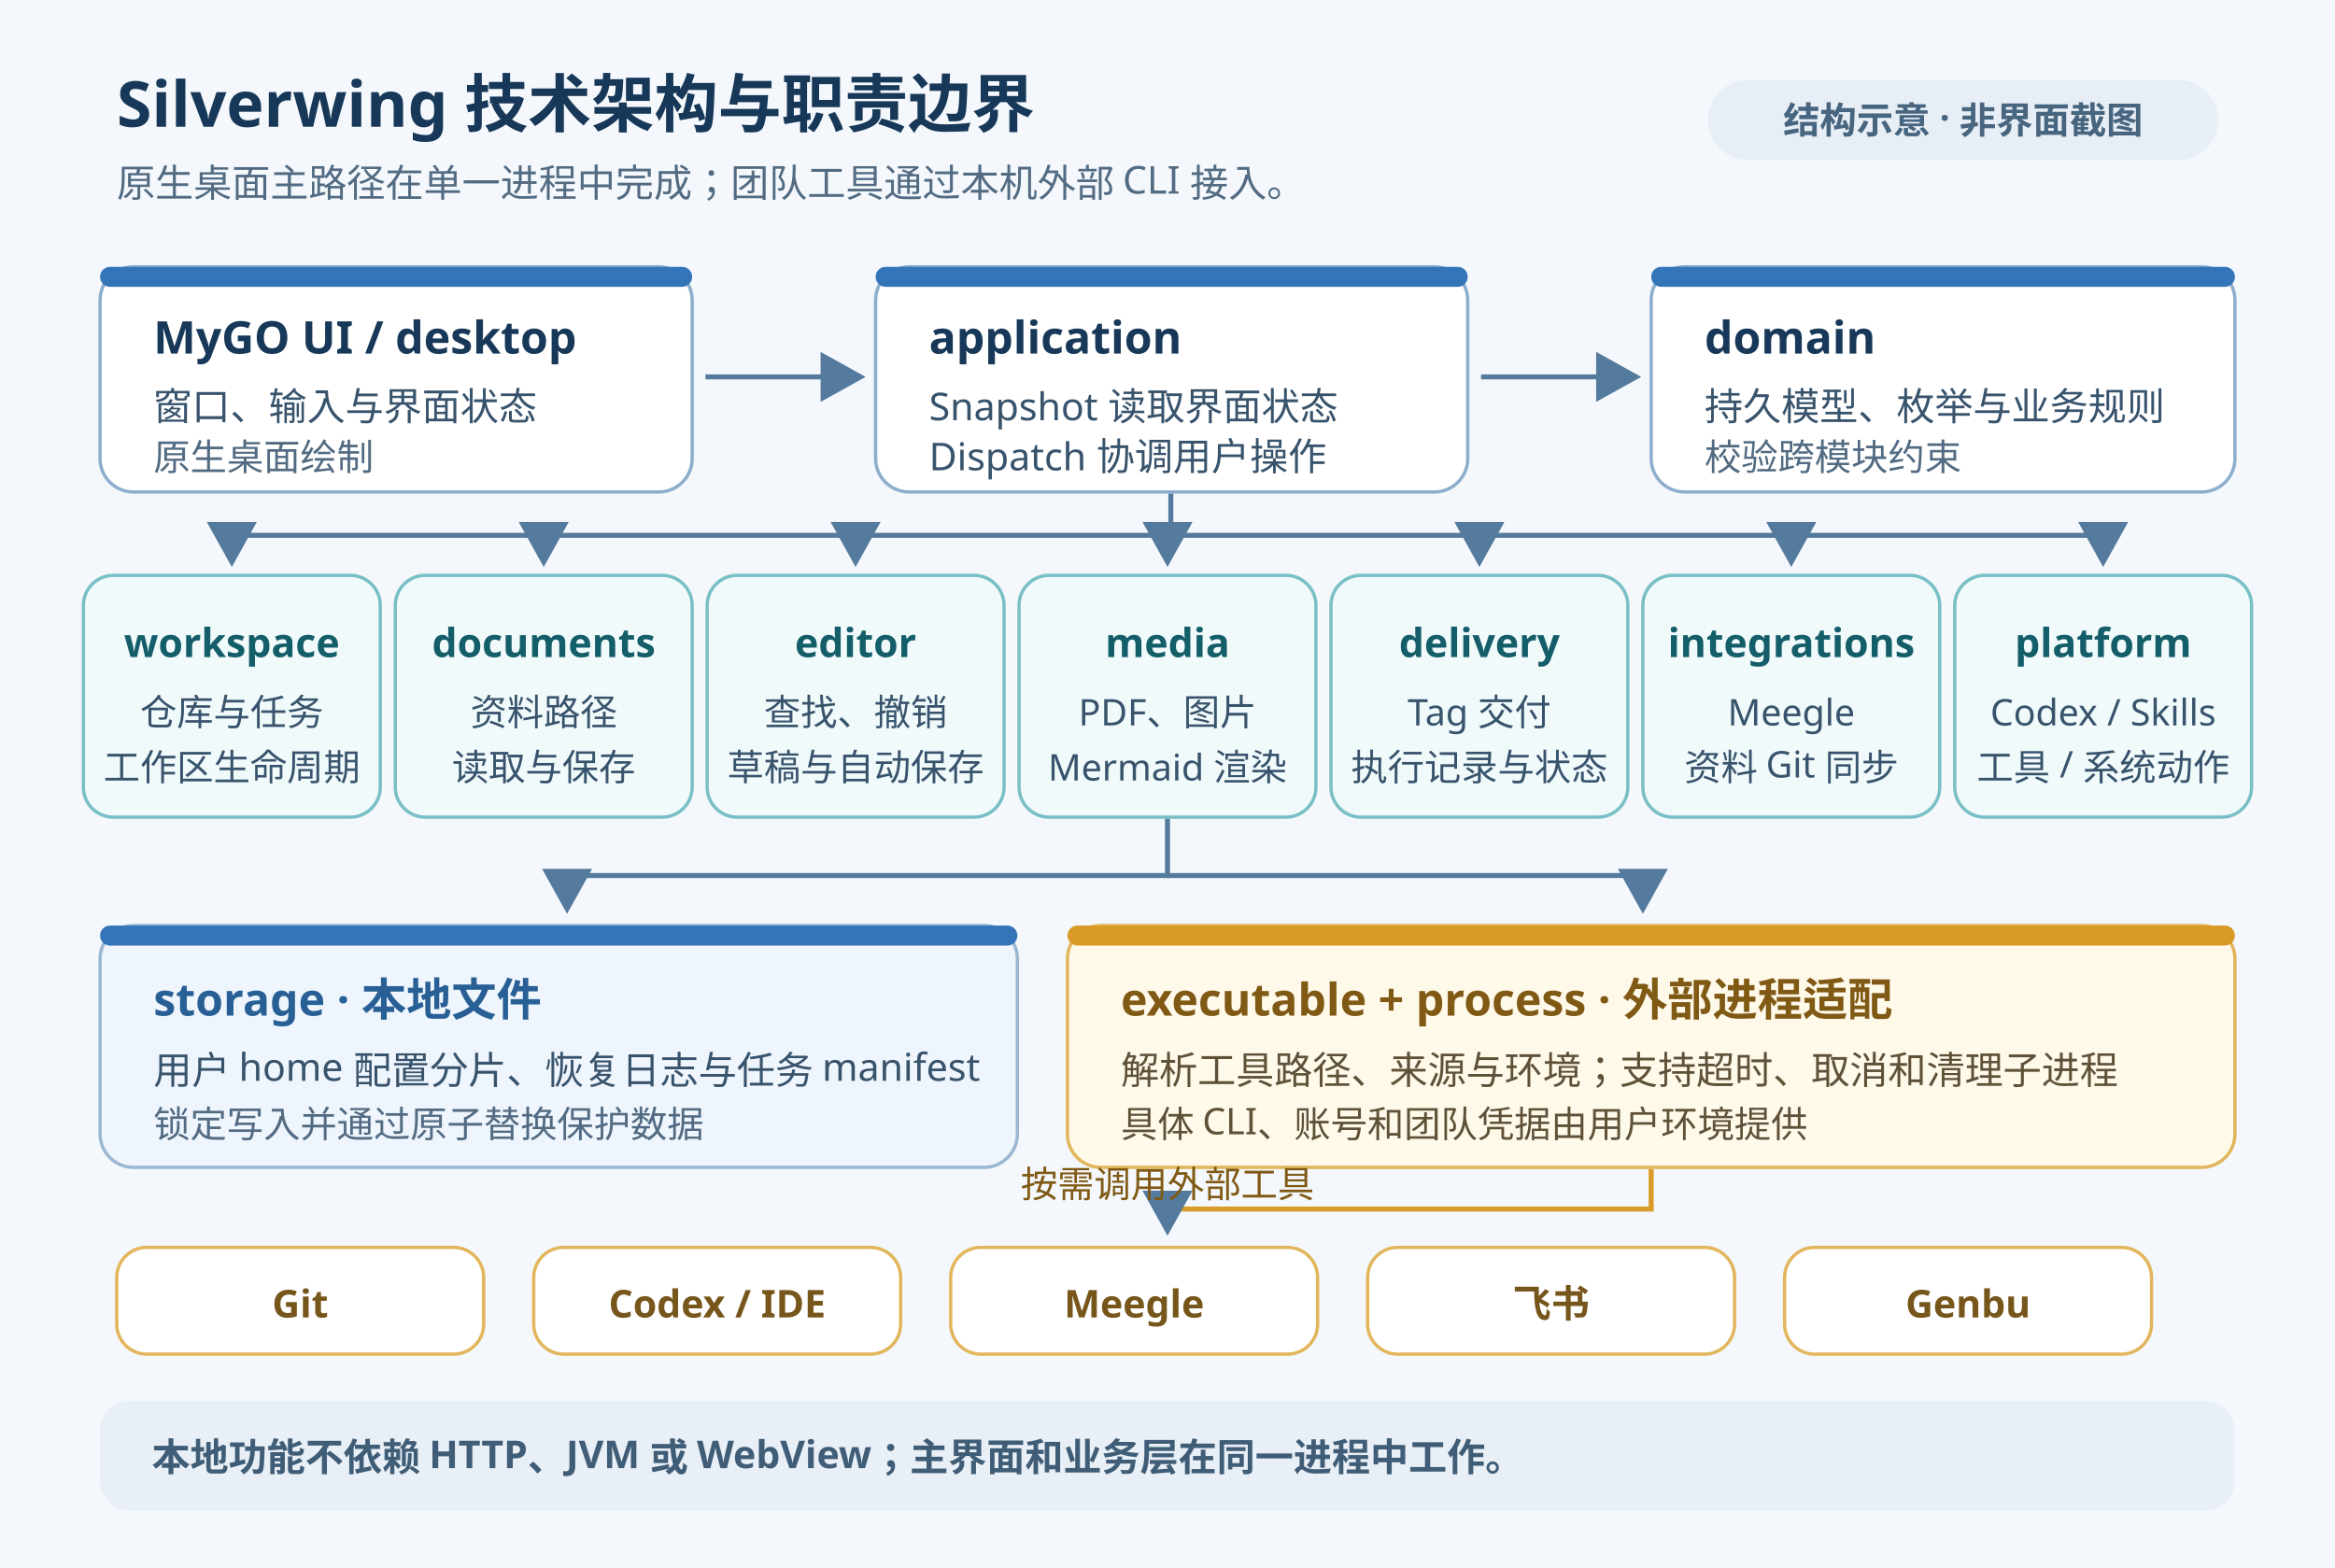
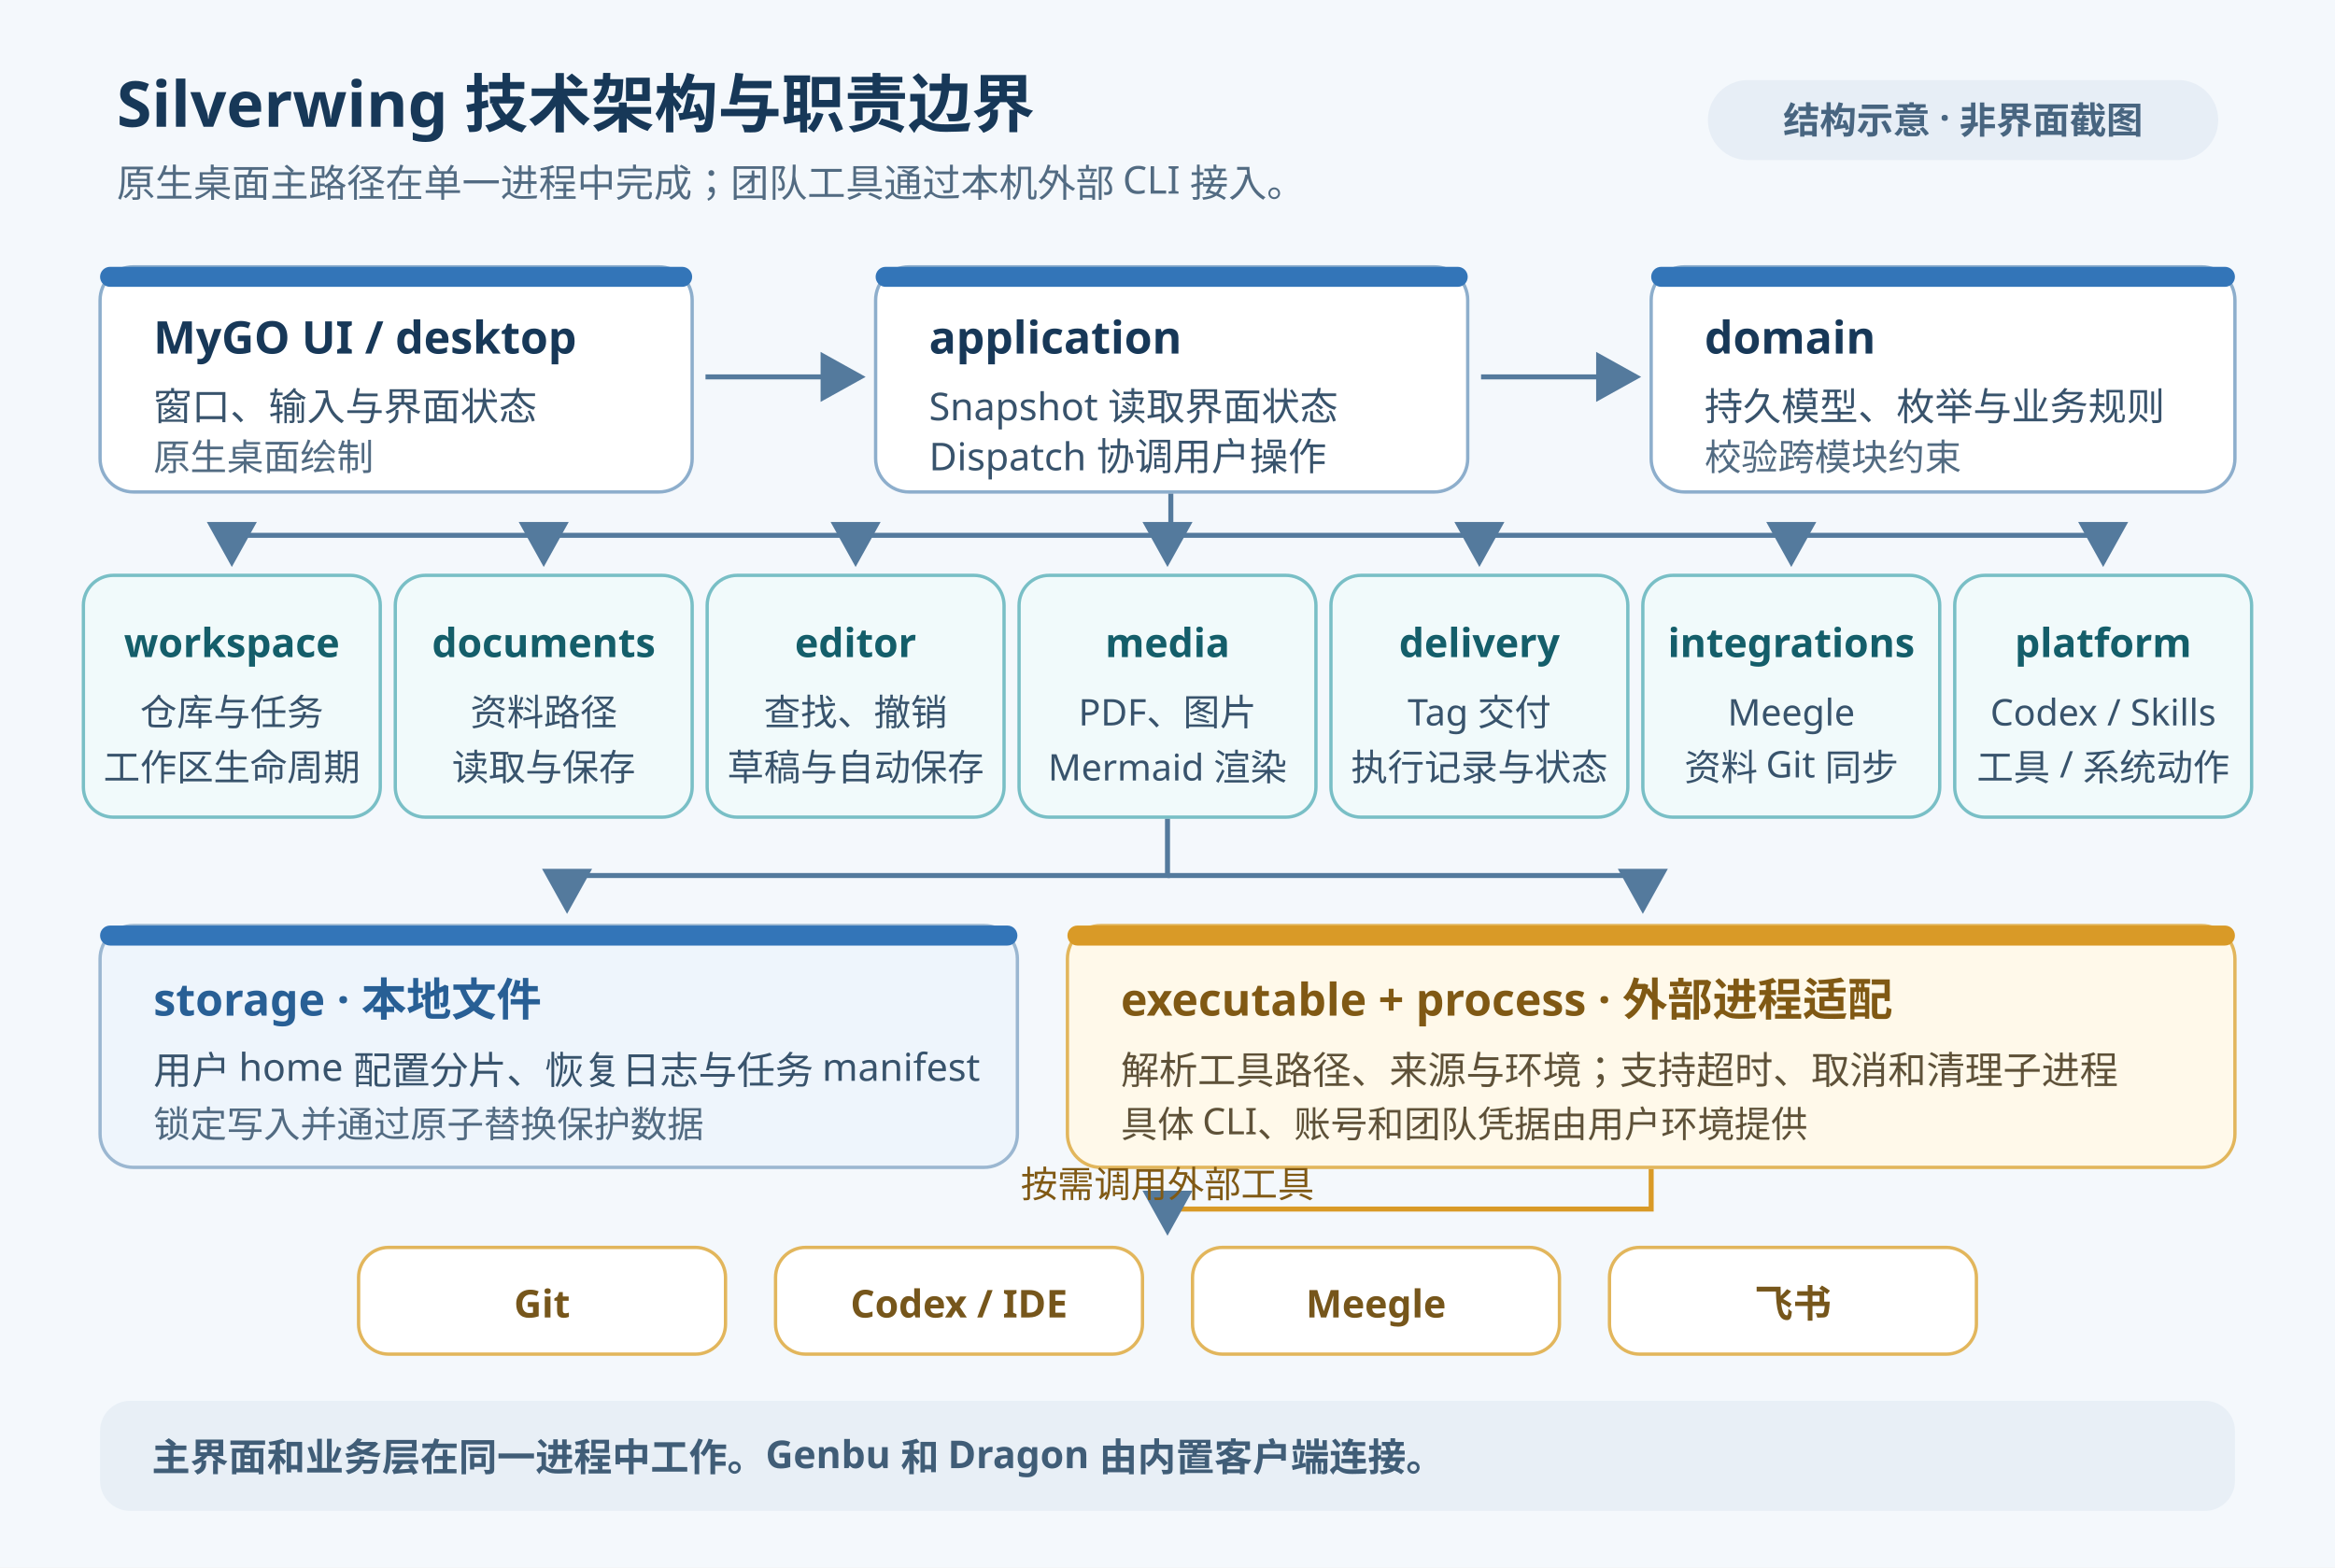
<svg xmlns="http://www.w3.org/2000/svg" viewBox="0 0 1400 940" role="img" aria-labelledby="title desc">
  <defs>
    <marker id="arrow" markerWidth="12" markerHeight="12" refX="9" refY="6" orient="auto">
      <path d="M1 1 L10 6 L1 11 Z" fill="#547A9D" />
    </marker>
    <marker id="arrow-cyan" markerWidth="12" markerHeight="12" refX="9" refY="6" orient="auto">
      <path d="M1 1 L10 6 L1 11 Z" fill="#138A9B" />
    </marker>
  </defs>
  <rect width="1400" height="940" fill="#F4F8FC" />
  <text x="70" y="76" fill="#173858" font-size="38" font-weight="700" font-family="Segoe UI, Microsoft YaHei, sans-serif">Silverwing 技术架构与职责边界</text>
  <text x="70" y="118" fill="#526B82" font-size="23" font-family="Segoe UI, Microsoft YaHei, sans-serif">原生桌面主路径在单一进程中完成；团队工具通过本机外部 CLI 接入。</text>
  <rect x="1024" y="48" width="306" height="48" rx="24" fill="#E7EEF6" />
  <text x="1177" y="80" text-anchor="middle" fill="#486580" font-size="22" font-weight="600" font-family="Segoe UI, Microsoft YaHei, sans-serif">结构示意 · 非界面截图</text>
  <rect x="60" y="160" width="355" height="135" rx="20" fill="#FFFFFF" stroke="#8DAECC" stroke-width="2" />
  <rect x="60" y="160" width="355" height="12" rx="6" fill="#3375B8" />
  <text x="92" y="212" fill="#173858" font-size="27" font-weight="700" font-family="Segoe UI, Microsoft YaHei, sans-serif">MyGO UI / desktop</text>
  <text x="92" y="252" fill="#38536C" font-size="23" font-family="Segoe UI, Microsoft YaHei, sans-serif">窗口、输入与界面状态</text>
  <text x="92" y="282" fill="#526B82" font-size="22" font-family="Segoe UI, Microsoft YaHei, sans-serif">原生桌面绘制</text>
  <path d="M423 226 H516" fill="none" stroke="#547A9D" stroke-width="3" marker-end="url(#arrow)" />
  <rect x="525" y="160" width="355" height="135" rx="20" fill="#FFFFFF" stroke="#8DAECC" stroke-width="2" />
  <rect x="525" y="160" width="355" height="12" rx="6" fill="#3375B8" />
  <text x="557" y="212" fill="#173858" font-size="27" font-weight="700" font-family="Segoe UI, Microsoft YaHei, sans-serif">application</text>
  <text x="557" y="252" fill="#38536C" font-size="23" font-family="Segoe UI, Microsoft YaHei, sans-serif">Snapshot 读取界面状态</text>
  <text x="557" y="282" fill="#38536C" font-size="23" font-family="Segoe UI, Microsoft YaHei, sans-serif">Dispatch 协调用户操作</text>
  <path d="M888 226 H981" fill="none" stroke="#547A9D" stroke-width="3" marker-end="url(#arrow)" />
  <rect x="990" y="160" width="350" height="135" rx="20" fill="#FFFFFF" stroke="#8DAECC" stroke-width="2" />
  <rect x="990" y="160" width="350" height="12" rx="6" fill="#3375B8" />
  <text x="1022" y="212" fill="#173858" font-size="27" font-weight="700" font-family="Segoe UI, Microsoft YaHei, sans-serif">domain</text>
  <text x="1022" y="252" fill="#38536C" font-size="23" font-family="Segoe UI, Microsoft YaHei, sans-serif">持久模型、枚举与业务规则</text>
  <text x="1022" y="282" fill="#526B82" font-size="22" font-family="Segoe UI, Microsoft YaHei, sans-serif">校验跨模块约束</text>
  <path d="M702 296 V321" fill="none" stroke="#547A9D" stroke-width="3" />
  <path d="M139 321 H1261" fill="none" stroke="#547A9D" stroke-width="3" />
  <path d="M139 321 V337" fill="none" stroke="#547A9D" stroke-width="3" marker-end="url(#arrow)" />
  <path d="M326 321 V337" fill="none" stroke="#547A9D" stroke-width="3" marker-end="url(#arrow)" />
  <path d="M513 321 V337" fill="none" stroke="#547A9D" stroke-width="3" marker-end="url(#arrow)" />
  <path d="M700 321 V337" fill="none" stroke="#547A9D" stroke-width="3" marker-end="url(#arrow)" />
  <path d="M887 321 V337" fill="none" stroke="#547A9D" stroke-width="3" marker-end="url(#arrow)" />
  <path d="M1074 321 V337" fill="none" stroke="#547A9D" stroke-width="3" marker-end="url(#arrow)" />
  <path d="M1261 321 V337" fill="none" stroke="#547A9D" stroke-width="3" marker-end="url(#arrow)" />
  <rect x="50" y="345" width="178" height="145" rx="18" fill="#F1FAFB" stroke="#79BFC6" stroke-width="2" />
  <text x="139" y="394" text-anchor="middle" fill="#145E6A" font-size="24" font-weight="700" font-family="Segoe UI, Microsoft YaHei, sans-serif">workspace</text>
  <text x="139" y="435" text-anchor="middle" fill="#38536C" font-size="22" font-family="Segoe UI, Microsoft YaHei, sans-serif">仓库与任务</text>
  <text x="139" y="468" text-anchor="middle" fill="#38536C" font-size="22" font-family="Segoe UI, Microsoft YaHei, sans-serif">工作区生命周期</text>
  <rect x="237" y="345" width="178" height="145" rx="18" fill="#F1FAFB" stroke="#79BFC6" stroke-width="2" />
  <text x="326" y="394" text-anchor="middle" fill="#145E6A" font-size="24" font-weight="700" font-family="Segoe UI, Microsoft YaHei, sans-serif">documents</text>
  <text x="326" y="435" text-anchor="middle" fill="#38536C" font-size="22" font-family="Segoe UI, Microsoft YaHei, sans-serif">资料路径</text>
  <text x="326" y="468" text-anchor="middle" fill="#38536C" font-size="22" font-family="Segoe UI, Microsoft YaHei, sans-serif">读取与保存</text>
  <rect x="424" y="345" width="178" height="145" rx="18" fill="#F1FAFB" stroke="#79BFC6" stroke-width="2" />
  <text x="513" y="394" text-anchor="middle" fill="#145E6A" font-size="24" font-weight="700" font-family="Segoe UI, Microsoft YaHei, sans-serif">editor</text>
  <text x="513" y="435" text-anchor="middle" fill="#38536C" font-size="22" font-family="Segoe UI, Microsoft YaHei, sans-serif">查找、撤销</text>
  <text x="513" y="468" text-anchor="middle" fill="#38536C" font-size="22" font-family="Segoe UI, Microsoft YaHei, sans-serif">草稿与自动保存</text>
  <rect x="611" y="345" width="178" height="145" rx="18" fill="#F1FAFB" stroke="#79BFC6" stroke-width="2" />
  <text x="700" y="394" text-anchor="middle" fill="#145E6A" font-size="24" font-weight="700" font-family="Segoe UI, Microsoft YaHei, sans-serif">media</text>
  <text x="700" y="435" text-anchor="middle" fill="#38536C" font-size="22" font-family="Segoe UI, Microsoft YaHei, sans-serif">PDF、图片</text>
  <text x="700" y="468" text-anchor="middle" fill="#38536C" font-size="22" font-family="Segoe UI, Microsoft YaHei, sans-serif">Mermaid 渲染</text>
  <rect x="798" y="345" width="178" height="145" rx="18" fill="#F1FAFB" stroke="#79BFC6" stroke-width="2" />
  <text x="887" y="394" text-anchor="middle" fill="#145E6A" font-size="24" font-weight="700" font-family="Segoe UI, Microsoft YaHei, sans-serif">delivery</text>
  <text x="887" y="435" text-anchor="middle" fill="#38536C" font-size="22" font-family="Segoe UI, Microsoft YaHei, sans-serif">Tag 交付</text>
  <text x="887" y="468" text-anchor="middle" fill="#38536C" font-size="22" font-family="Segoe UI, Microsoft YaHei, sans-serif">执行记录与状态</text>
  <rect x="985" y="345" width="178" height="145" rx="18" fill="#F1FAFB" stroke="#79BFC6" stroke-width="2" />
  <text x="1074" y="394" text-anchor="middle" fill="#145E6A" font-size="24" font-weight="700" font-family="Segoe UI, Microsoft YaHei, sans-serif">integrations</text>
  <text x="1074" y="435" text-anchor="middle" fill="#38536C" font-size="22" font-family="Segoe UI, Microsoft YaHei, sans-serif">Meegle</text>
  <text x="1074" y="468" text-anchor="middle" fill="#38536C" font-size="22" font-family="Segoe UI, Microsoft YaHei, sans-serif">资料 Git 同步</text>
  <rect x="1172" y="345" width="178" height="145" rx="18" fill="#F1FAFB" stroke="#79BFC6" stroke-width="2" />
  <text x="1261" y="394" text-anchor="middle" fill="#145E6A" font-size="24" font-weight="700" font-family="Segoe UI, Microsoft YaHei, sans-serif">platform</text>
  <text x="1261" y="435" text-anchor="middle" fill="#38536C" font-size="22" font-family="Segoe UI, Microsoft YaHei, sans-serif">Codex / Skills</text>
  <text x="1261" y="468" text-anchor="middle" fill="#38536C" font-size="22" font-family="Segoe UI, Microsoft YaHei, sans-serif">工具 / 系统动作</text>
  <path d="M700 491 V525 H340 V545" fill="none" stroke="#547A9D" stroke-width="3" marker-end="url(#arrow)" />
  <path d="M700 525 H985 V545" fill="none" stroke="#547A9D" stroke-width="3" marker-end="url(#arrow)" />
  <rect x="60" y="555" width="550" height="145" rx="20" fill="#EEF5FC" stroke="#9BB7D1" stroke-width="2" />
  <rect x="60" y="555" width="550" height="12" rx="6" fill="#3375B8" />
  <text x="92" y="609" fill="#285F95" font-size="27" font-weight="700" font-family="Segoe UI, Microsoft YaHei, sans-serif">storage · 本地文件</text>
  <text x="92" y="650" fill="#38536C" font-size="23" font-family="Segoe UI, Microsoft YaHei, sans-serif">用户 home 配置分片、恢复日志与任务 manifest</text>
  <text x="92" y="682" fill="#526B82" font-size="22" font-family="Segoe UI, Microsoft YaHei, sans-serif">锁定写入并通过原子替换保护数据</text>
  <rect x="640" y="555" width="700" height="145" rx="20" fill="#FFF9EA" stroke="#E2B65C" stroke-width="2" />
  <rect x="640" y="555" width="700" height="12" rx="6" fill="#D99A27" />
  <text x="672" y="609" fill="#805914" font-size="27" font-weight="700" font-family="Segoe UI, Microsoft YaHei, sans-serif">executable + process · 外部进程适配</text>
  <text x="672" y="650" fill="#5E5138" font-size="23" font-family="Segoe UI, Microsoft YaHei, sans-serif">解析工具路径、来源与环境；支持超时、取消和清理子进程</text>
  <text x="672" y="682" fill="#5E5138" font-size="22" font-family="Segoe UI, Microsoft YaHei, sans-serif">具体 CLI、账号和团队凭据由用户环境提供</text>
  <path d="M990 701 V725 H700 V738" fill="none" stroke="#D99A27" stroke-width="3" marker-end="url(#arrow)" />
  <text x="700" y="718" text-anchor="middle" fill="#805914" font-size="22" font-family="Segoe UI, Microsoft YaHei, sans-serif">按需调用外部工具</text>
-   <rect x="70" y="748" width="220" height="64" rx="18" fill="#FFFFFF" stroke="#E2B65C" stroke-width="2" />
-   <text x="180" y="790" text-anchor="middle" fill="#76561B" font-size="23" font-weight="600" font-family="Segoe UI, Microsoft YaHei, sans-serif">Git</text>
-   <rect x="320" y="748" width="220" height="64" rx="18" fill="#FFFFFF" stroke="#E2B65C" stroke-width="2" />
-   <text x="430" y="790" text-anchor="middle" fill="#76561B" font-size="23" font-weight="600" font-family="Segoe UI, Microsoft YaHei, sans-serif">Codex / IDE</text>
-   <rect x="570" y="748" width="220" height="64" rx="18" fill="#FFFFFF" stroke="#E2B65C" stroke-width="2" />
-   <text x="680" y="790" text-anchor="middle" fill="#76561B" font-size="23" font-weight="600" font-family="Segoe UI, Microsoft YaHei, sans-serif">Meegle</text>
-   <rect x="820" y="748" width="220" height="64" rx="18" fill="#FFFFFF" stroke="#E2B65C" stroke-width="2" />
-   <text x="930" y="790" text-anchor="middle" fill="#76561B" font-size="23" font-weight="600" font-family="Segoe UI, Microsoft YaHei, sans-serif">飞书</text>
-   <rect x="1070" y="748" width="220" height="64" rx="18" fill="#FFFFFF" stroke="#E2B65C" stroke-width="2" />
-   <text x="1180" y="790" text-anchor="middle" fill="#76561B" font-size="23" font-weight="600" font-family="Segoe UI, Microsoft YaHei, sans-serif">Genbu</text>
+   <rect x="215" y="748" width="220" height="64" rx="18" fill="#FFFFFF" stroke="#E2B65C" stroke-width="2" />
+   <text x="325" y="790" text-anchor="middle" fill="#76561B" font-size="23" font-weight="600" font-family="Segoe UI, Microsoft YaHei, sans-serif">Git</text>
+   <rect x="465" y="748" width="220" height="64" rx="18" fill="#FFFFFF" stroke="#E2B65C" stroke-width="2" />
+   <text x="575" y="790" text-anchor="middle" fill="#76561B" font-size="23" font-weight="600" font-family="Segoe UI, Microsoft YaHei, sans-serif">Codex / IDE</text>
+   <rect x="715" y="748" width="220" height="64" rx="18" fill="#FFFFFF" stroke="#E2B65C" stroke-width="2" />
+   <text x="825" y="790" text-anchor="middle" fill="#76561B" font-size="23" font-weight="600" font-family="Segoe UI, Microsoft YaHei, sans-serif">Meegle</text>
+   <rect x="965" y="748" width="220" height="64" rx="18" fill="#FFFFFF" stroke="#E2B65C" stroke-width="2" />
+   <text x="1075" y="790" text-anchor="middle" fill="#76561B" font-size="23" font-weight="600" font-family="Segoe UI, Microsoft YaHei, sans-serif">飞书</text>
  <rect x="60" y="840" width="1280" height="66" rx="18" fill="#E8EFF6" />
-   <text x="91" y="882" fill="#405D77" font-size="23" font-weight="600" font-family="Segoe UI, Microsoft YaHei, sans-serif">本地功能不依赖 HTTP、JVM 或 WebView；主界面和业务层在同一进程中工作。</text>
+   <text x="91" y="882" fill="#405D77" font-size="23" font-weight="600" font-family="Segoe UI, Microsoft YaHei, sans-serif">主界面和业务层在同一进程中工作。Genbu 和 Dragon 由内置客户端连接。</text>
</svg>
